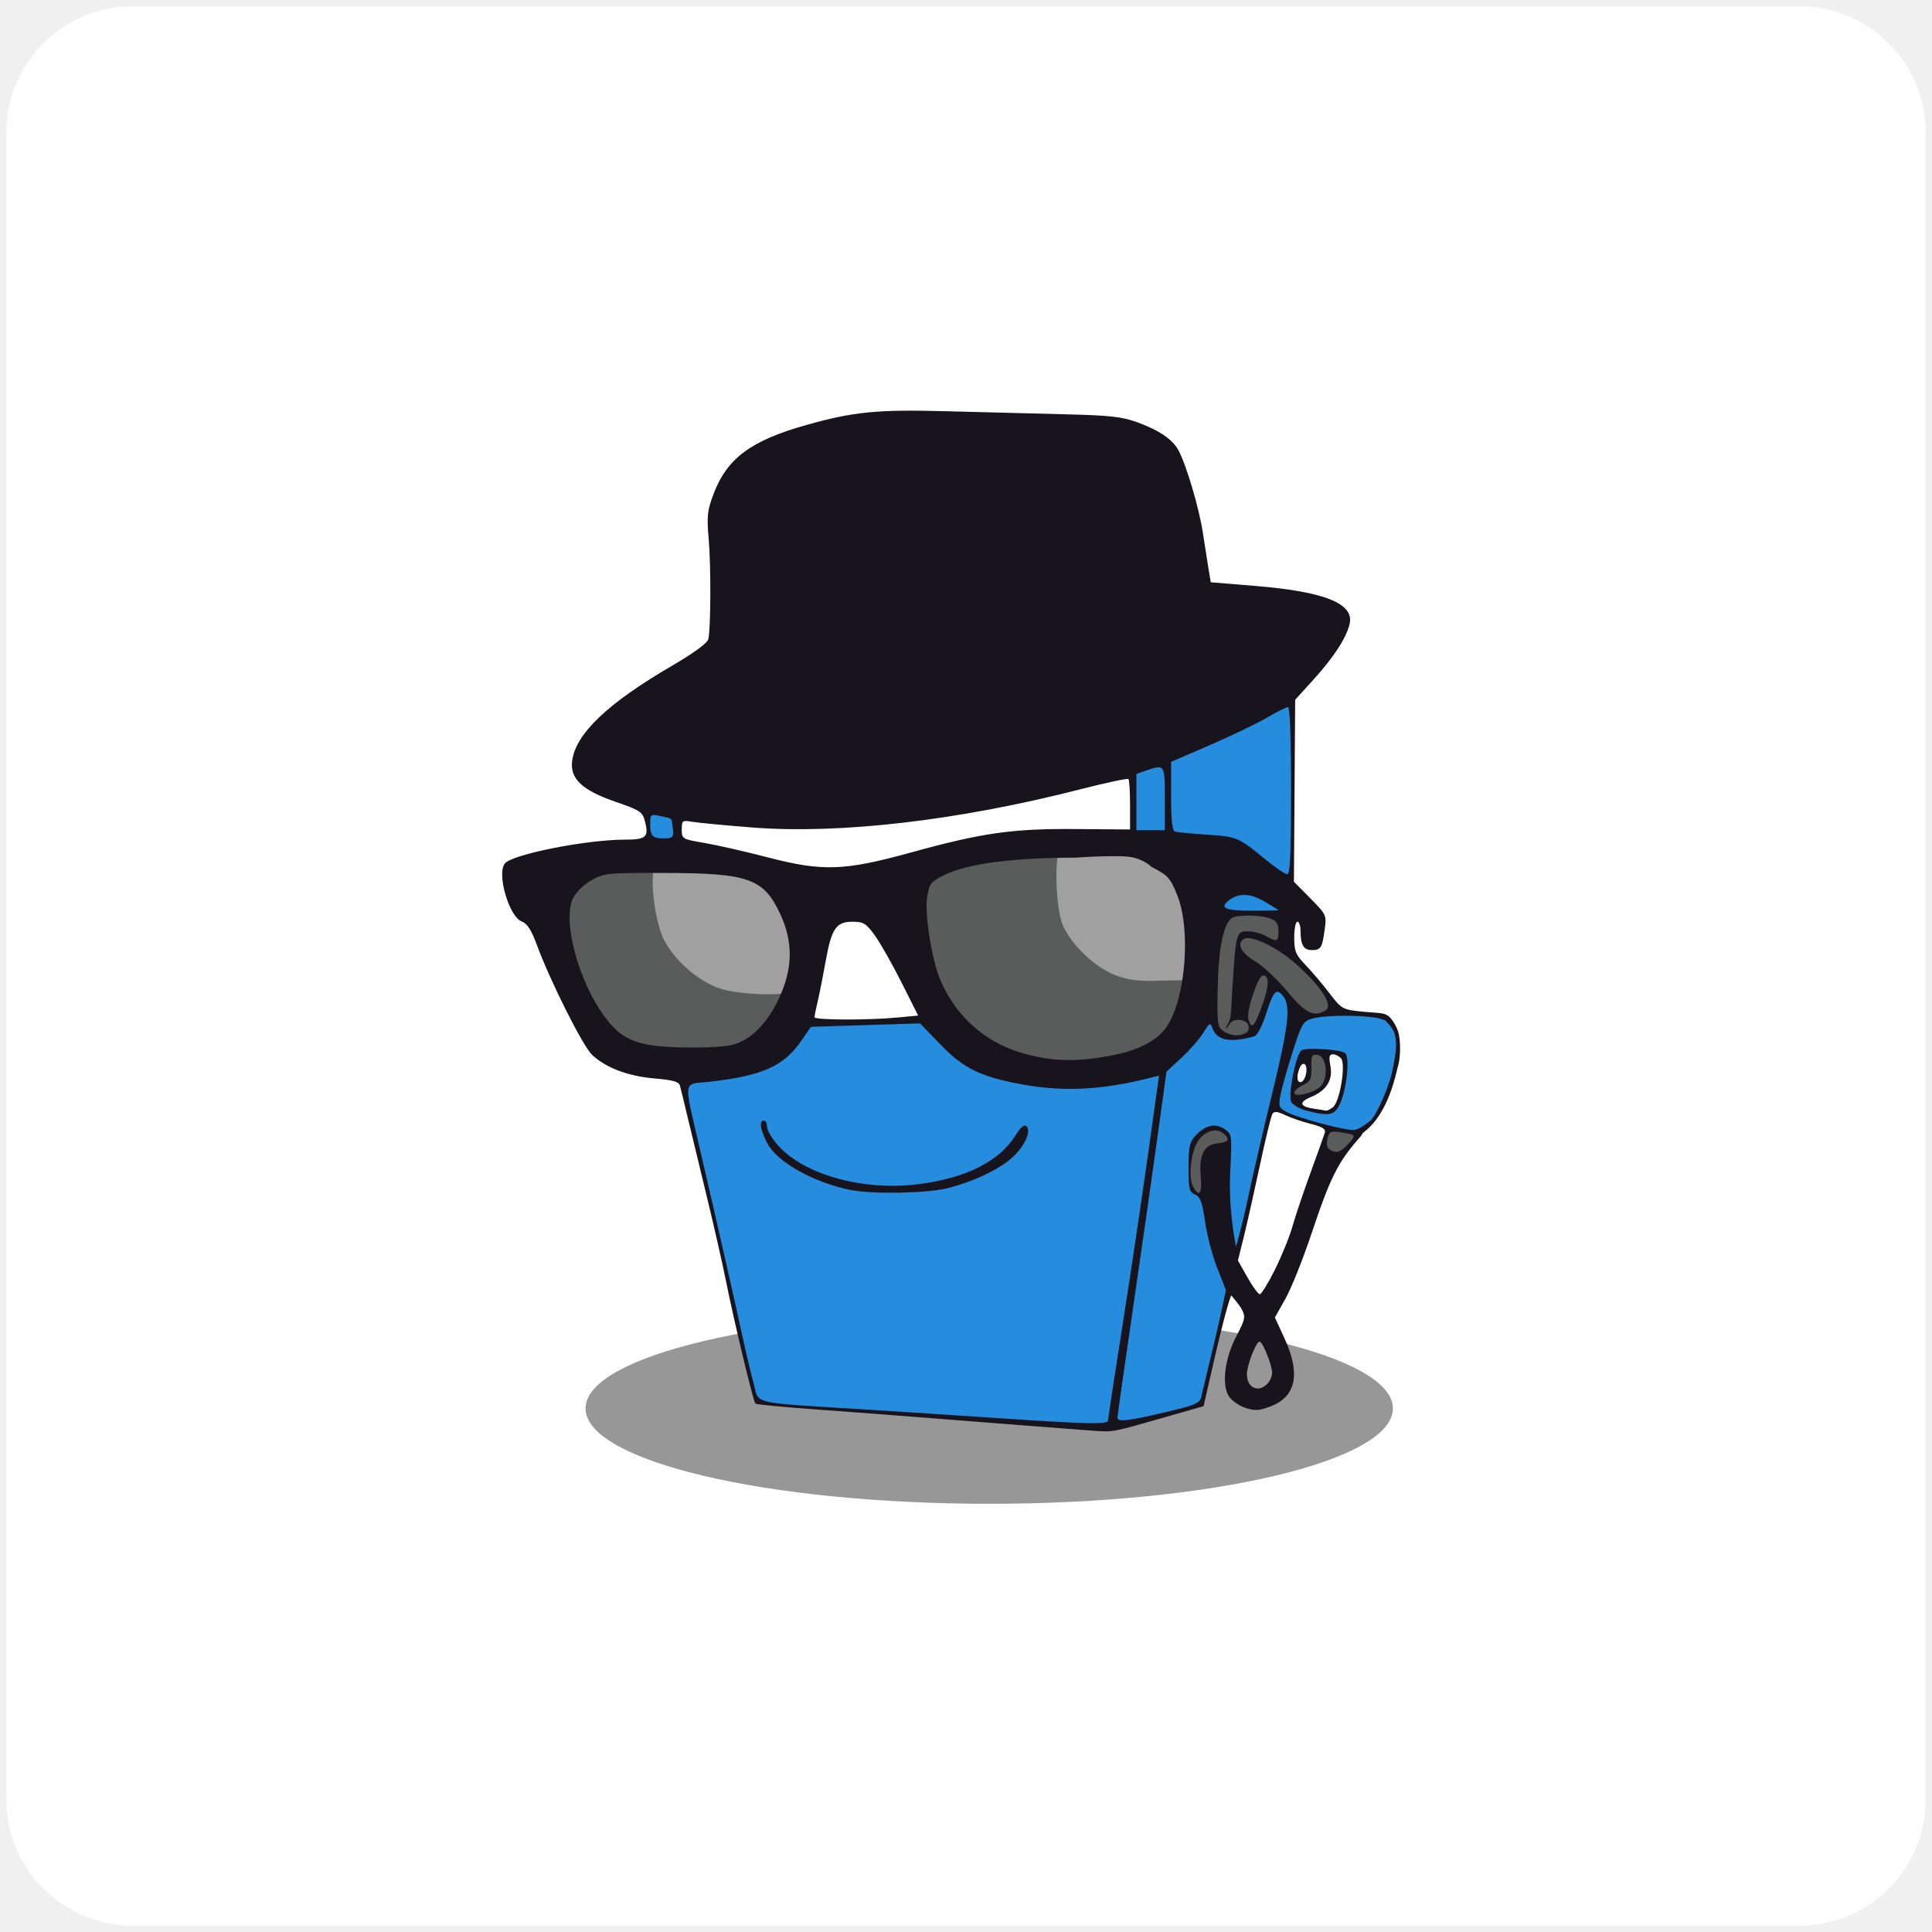
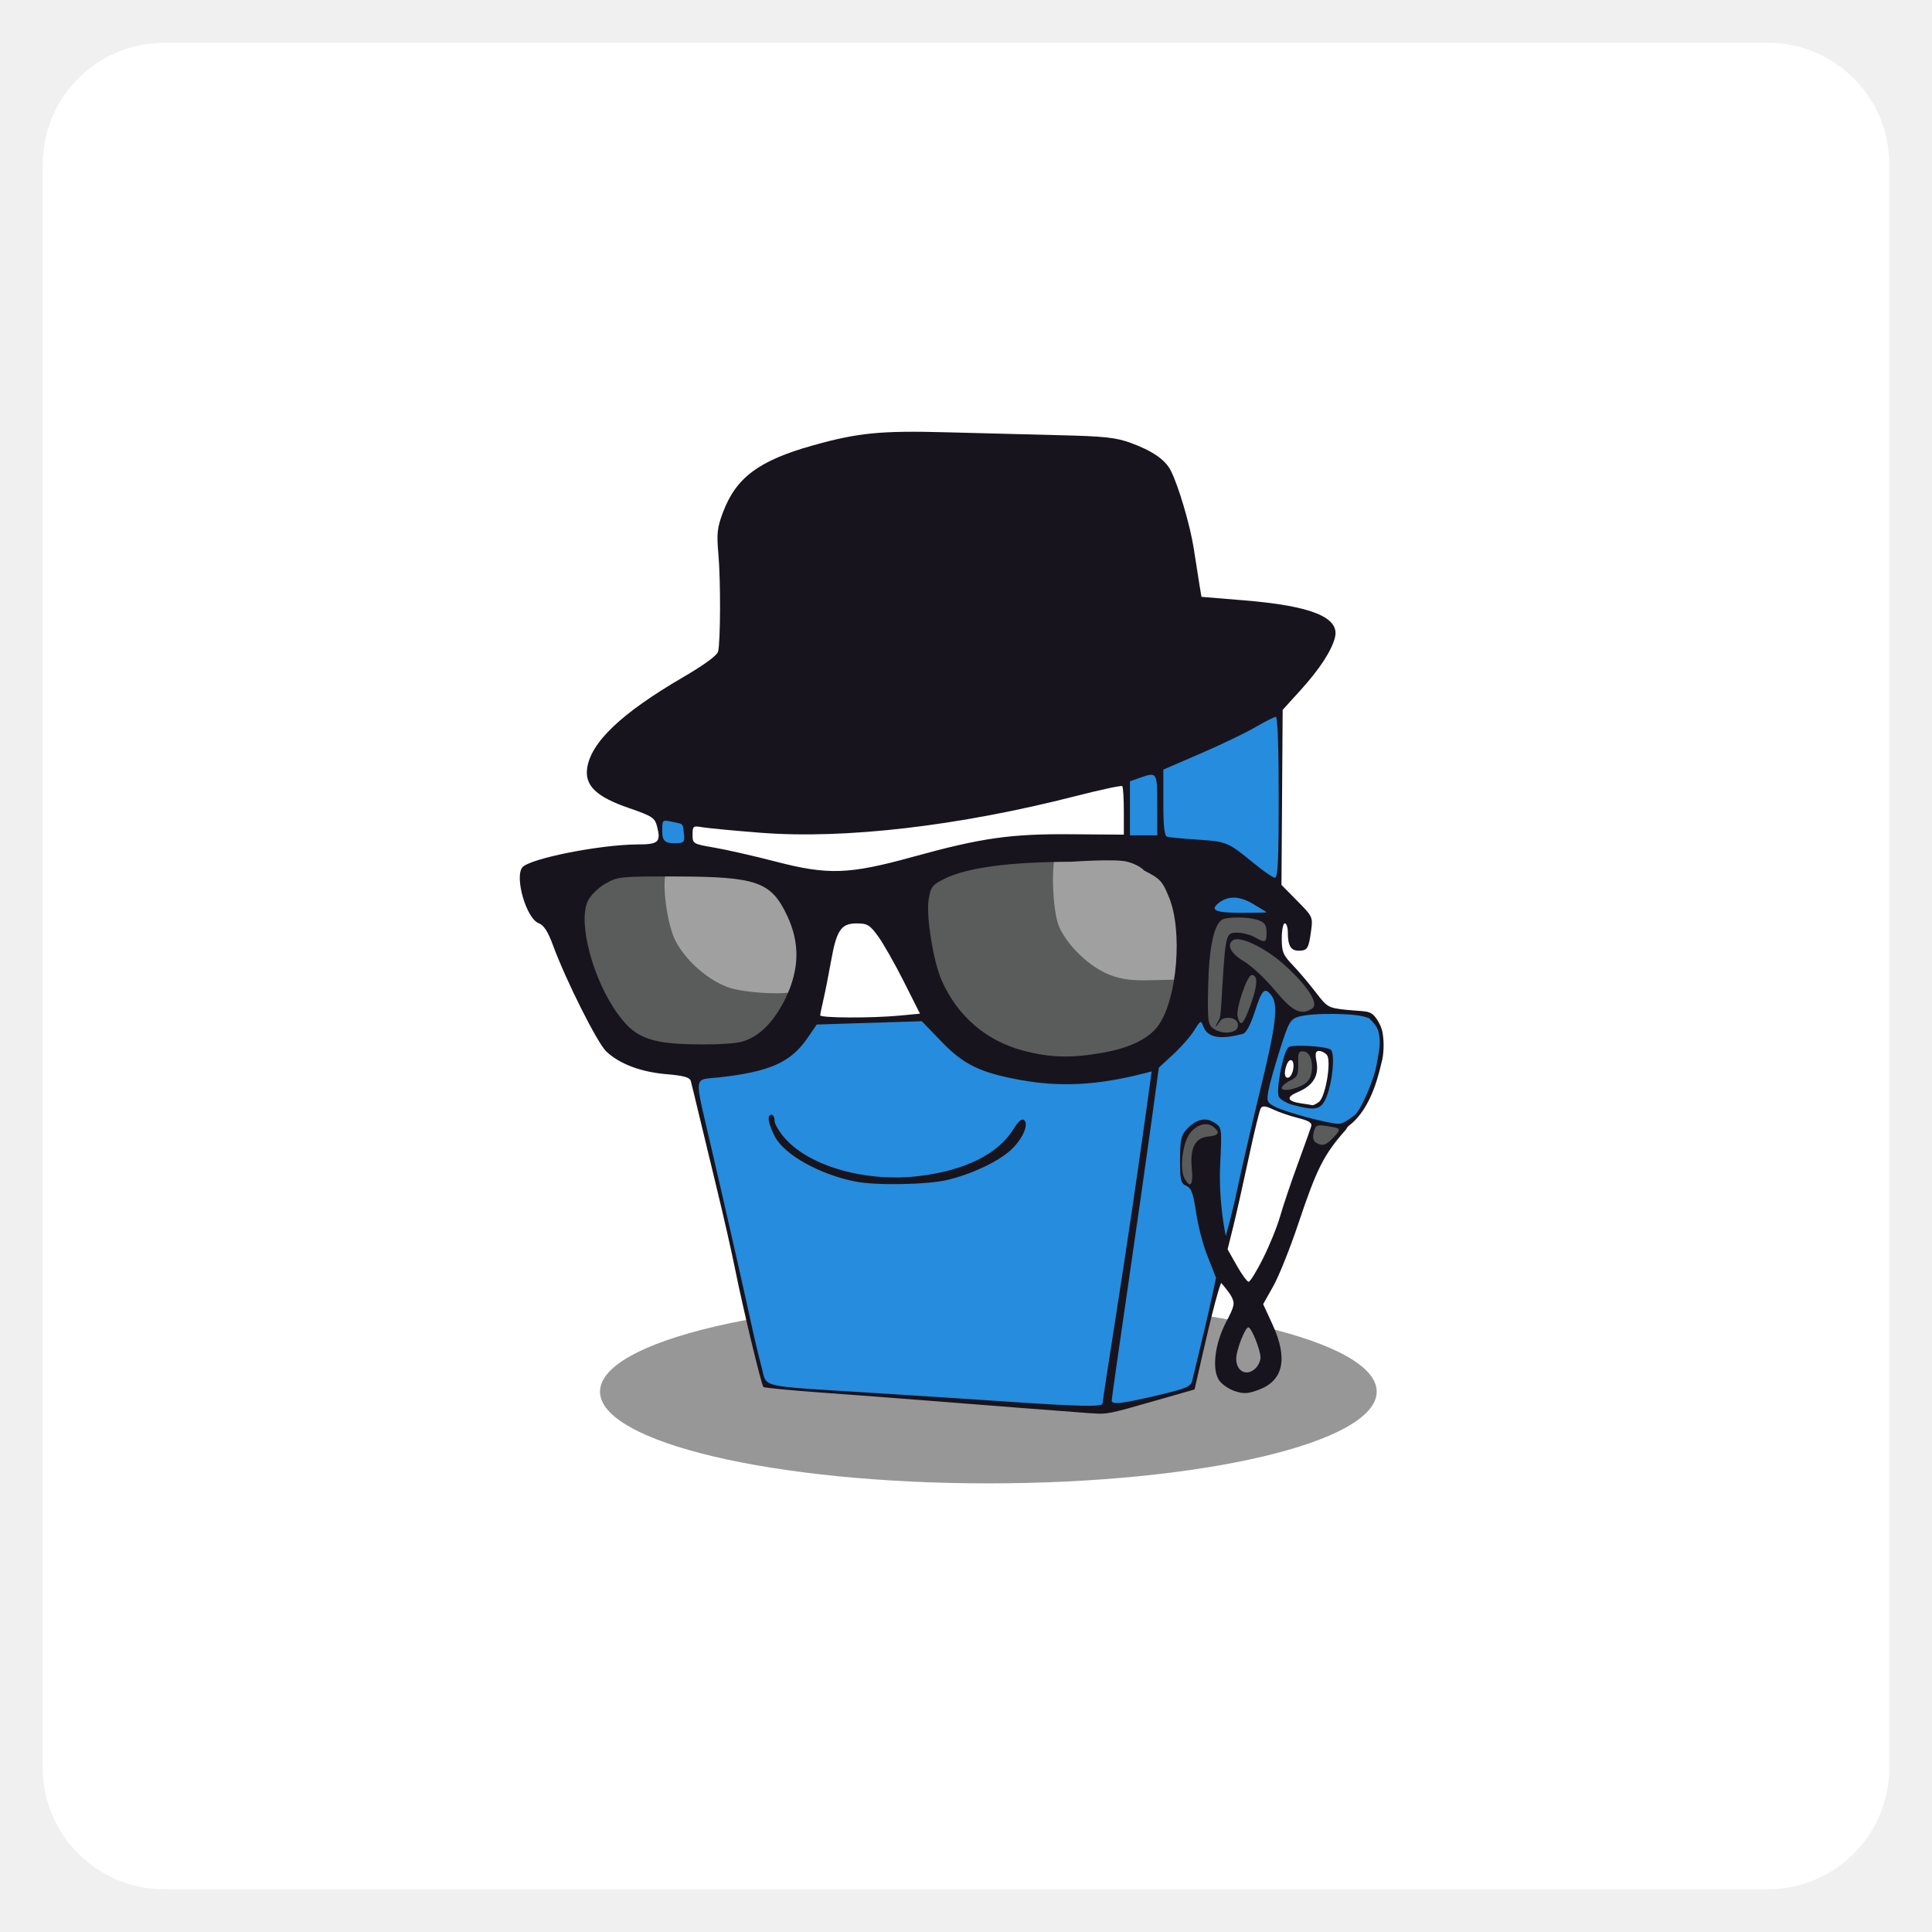
- <svg xmlns="http://www.w3.org/2000/svg" viewBox="0 0 152 152" version="1.1" id="svg3" width="152" height="152" xml:space="preserve">
+ <svg xmlns="http://www.w3.org/2000/svg" viewBox="-3 -3 158 158" version="1.1" id="svg3" width="158" height="158" xml:space="preserve">
  <defs id="defs1">
    <rect x="21.366" y="21.667" width="238.938" height="167.317" id="rect3" />
    <rect x="44.237" y="45.44" width="66.204" height="61.39" id="rect2" />
  </defs>
  <rect class="a" x="0.497" y="0.497" width="151.007" height="151.007" rx="9.935" id="rect1" style="display:inline;opacity:1;fill:#ffffff;fill-opacity:1;stroke:none;stroke-width:0.993" />
  <ellipse style="display:inline;fill:#979797;fill-opacity:1;stroke-width:1.689;stroke-linejoin:round" id="path1" cx="77.828" cy="110.81" rx="31.759" ry="7.501" />
  <g id="g5">
    <path style="display:inline;fill:#268cdd" d="m 73.131,111.334 c -7.229,-0.584 -13.338,-0.819 -13.435,-0.917 -0.097,-0.098 -0.881,-3.226 -1.633,-6.573 -0.752,-3.347 -2.031,-8.801 -2.787,-12.079 -0.756,-3.278 -1.432,-6.216 -1.434,-6.367 -0.002,-0.167 1.143,-0.51 2.468,-0.605 2.945,-0.21 4.169,-0.512 5.563,-1.909 0.628,-0.629 1.28,-1.627 1.518,-1.934 0.418,-0.54 0.805,-0.52 4.875,-0.382 l 4.277,-0.243 1.406,1.626 c 1.359,1.571 3.163,2.34 5.317,2.884 1.967,0.496 8.583,0.541 10.387,0.015 0.751,-0.219 1.646,-0.402 1.665,-0.379 0.045,0.055 -2.131,15.326 -3.174,22.092 -0.64,4.151 -0.707,5.478 -0.996,5.507 -0.205,0.02 -5.695,-0.062 -12.924,-0.646 z m 14.564,0.062 c 4.27e-4,-0.385 1.11,-6.816 2.136,-13.988 l 1.831,-13.299 0.883,-0.914 c 0.433,-0.448 1.284,-0.986 1.707,-1.601 0.694,-1.009 0.954,-1.569 1.184,-1.148 0.377,0.69 0.69,1.196 1.828,1.2 1.346,0.005 1.673,-0.39 2.237,-2.068 0.25,-0.743 0.689,-1.77 0.838,-1.78 0.803,-0.054 1.296,1.91 1.111,2.919 -0.094,0.515 -0.989,4.211 -1.935,8.24 -0.946,4.03 -2.082,8.848 -2.162,9.187 -0.133,0.569 -0.17,-0.474 -0.407,-0.897 -0.163,-0.291 -0.55,-1.973 -0.465,-4.244 0.125,-3.317 0.408,-3.505 -0.035,-3.948 -0.617,-0.617 -1.3,-0.526 -2.166,0.144 -0.643,0.498 -0.986,3.79 -0.432,4.415 0.256,0.289 0.481,0.585 0.59,0.585 0.109,0 0.471,1.052 0.63,2.141 0.159,1.09 0.452,2.546 0.806,3.433 l 0.744,1.694 -0.996,4.387 c -0.566,2.361 -0.998,4.381 -1.088,4.469 -0.091,0.088 -1.492,0.669 -2.858,0.967 -1.366,0.299 -2.851,0.52 -3.09,0.587 -0.34,0.095 -0.893,0.063 -0.892,-0.484 z M 103.24,88.282 c -2.143,-0.621 -2.817,-0.892 -2.823,-1.682 -0.009,-1.261 1.736,-6.218 2.289,-6.53 0.293,-0.166 1.875,-0.269 3.304,-0.272 2.016,-0.004 2.552,0.083 3.12,0.456 0.687,0.45 0.922,0.868 0.803,2.6 -0.13,1.898 -1.421,4.808 -2.381,5.831 -0.652,0.694 -1.595,0.247 -3.804,-0.281 z m 1.764,-1.084 c 0.367,-0.282 0.448,-0.58 0.742,-1.905 0.395,-1.775 0.129,-1.897 -0.287,-2.357 -0.352,-0.389 -0.403,-0.242 -1.747,-0.242 l -1.22,0.088 -0.519,1.492 c -0.297,0.853 -0.697,2.506 0.935,3.017 1.316,0.223 1.42,0.272 1.667,0.237 z M 96.696,70.5 c 0.473,-0.688 1.48,-0.399 2.541,0.117 0.512,0.249 1.45,0.993 1.45,1.028 0,0.035 -1.474,0.115 -2.492,0.115 -1.736,0 -2.349,-0.025 -2.042,-0.471 z m 2.366,-3.079 c -1.825,-1.457 -2.357,-1.679 -4.179,-1.682 -0.632,-7.62e-4 -1.421,0.017 -1.848,-0.068 l -0.914,-0.183 c -0.066,-0.71 -0.108,-2.041 -0.116,-2.805 l -0.033,-2.999 1.591,-0.543 c 0.854,-0.359 2.887,-1.239 4.556,-2.087 l 3.335,-1.694 0.276,6.9 c 0.144,3.598 -0.133,6.673 -0.167,6.672 -0.034,-7.61e-4 -1.029,-0.403 -1.988,-1.125 z M 51.009,65.031 c -0.136,-0.925 0.309,-1.26 1.139,-1.04 0.482,0.128 1.087,0.693 1.144,1.175 0.07,0.59 -0.447,1.12 -1.097,1.12 -0.625,0 -1.092,-0.618 -1.185,-1.255 z m 38.275,-1.905 -0.028,-2.332 1.062,-0.343 c 0.503,-0.162 1.021,-0.158 1.045,-0.128 0.218,0.198 0.436,0.757 0.433,2.573 l -0.097,2.589 H 90.538 l -1.271,-0.083 c 0.046,-0.761 -0.036,-1.316 0.017,-2.277 z" id="path7" />
    <path id="path6" style="display:inline;fill:#5a5b5b" d="m 79.775,83.118 c -2.778,-1.476 -4.965,-2.848 -6.257,-5.768 -0.702,-1.587 -1.295,-5.513 -1.067,-6.883 0.169,-1.01 0.856,-1.577 1.867,-2.075 1.842,-0.909 5.153,-1.341 10.151,-1.346 3.654,-0.004 6.283,0.394 7.426,1.251 0.263,0.197 1.821,2.825 2.08,4.39 0.412,2.486 -0.888,7.277 -2.044,8.747 -0.746,0.949 -2.459,1.774 -4.62,2.159 -2.56,0.457 -4.525,1.126 -6.536,0.058 z M 50.177,82.723 c -1.596,-0.316 -2.085,-1.512 -3.092,-2.883 -2.058,-2.803 -3.349,-7.703 -2.512,-9.466 0.606,-1.277 1.316,-1.94 4.995,-2.064 l 2.18,-0.073 c 6.576,-0.22 15.227,1.143 10.193,10.024 l -0.735,1.296 c -0.781,1.377 -2.038,2.756 -3.274,3.099 -1.086,0.302 -5.552,0.491 -7.069,0.191 z m 45.261,-6.554 0.199,4.331 0.42,0.862 1.569,0.309 1.127,-0.707 1.282,-2.939 0.11,-0.928 2.475,2.895 2.983,-0.287 -4.198,-5.038 -0.795,-2.541 -4.883,-0.442 z m -0.597,12.75 -0.906,0.84 -0.331,1.326 0.022,2.21 0.398,0.597 0.663,0.221 2.077,-4.53 -0.641,-0.707 z m 8.065,-6.055 1.326,-0.11 0.398,1.569 -0.663,1.37 c 0,0 -1.591,0.751 -1.724,0.773 -0.133,0.022 -0.575,-0.354 -0.575,-0.354 v -0.597 l 1.039,-0.42 0.354,-0.972 z m 1.625,5.964 -0.391,1.719 L 105.312,90.938 107,89.25 Z" />
    <path style="display:inline;fill:#a0a0a0" d="m 56.461,77.712 c -1.675,-0.644 -3.433,-2.218 -4.226,-3.783 -0.657,-1.296 -1.081,-4.389 -0.801,-5.505 0.154,-0.612 0.004,-0.622 1.894,-0.508 2.753,0.166 5.707,0.622 6.734,1.195 1.13,0.631 2.458,2.812 2.672,4.241 0.181,1.204 -0.231,4.161 -0.504,4.603 -0.288,0.466 -4.342,0.306 -5.769,-0.243 z m 31.276,-0.995 c -1.6,-0.621 -3.406,-2.335 -4.109,-3.897 -0.583,-1.295 -0.696,-5.578 -0.209,-6.064 0.19,-0.19 1.062,0.014 3.221,0.169 3.729,0.267 5.918,0.899 6.633,2.383 0.681,1.413 1.121,4.97 0.271,6.438 l -0.197,1.366 -2.454,0.054 c -1.377,0.03 -2.197,-0.077 -3.156,-0.449 z" id="path8" />
    <path id="path5" style="display:inline;fill:#18141e" d="m 86.301,112.585 c -1.305,-0.093 -9.785,-0.75 -14.033,-1.088 -1.844,-0.146 -5.46,-0.419 -8.035,-0.607 -2.575,-0.187 -4.735,-0.394 -4.801,-0.459 -0.166,-0.166 -1.68,-6.464 -2.295,-9.546 -0.28,-1.404 -0.965,-4.422 -1.521,-6.706 -0.556,-2.284 -1.236,-5.102 -1.512,-6.264 -0.275,-1.161 -0.551,-2.291 -0.612,-2.51 -0.085,-0.302 -0.57,-0.437 -1.993,-0.558 -2.08,-0.176 -3.817,-0.83 -4.912,-1.851 -0.727,-0.678 -3.306,-5.814 -4.367,-8.7 -0.418,-1.135 -0.744,-1.636 -1.173,-1.799 -1.002,-0.381 -1.985,-3.77 -1.324,-4.567 0.598,-0.721 6.419,-1.872 9.464,-1.872 1.662,0 1.876,-0.203 1.548,-1.468 -0.185,-0.714 -0.388,-0.847 -2.312,-1.511 -2.637,-0.909 -3.597,-1.819 -3.408,-3.228 0.286,-2.132 2.79,-4.517 7.827,-7.456 1.743,-1.017 2.807,-1.795 2.884,-2.109 0.199,-0.814 0.215,-5.811 0.026,-7.948 -0.152,-1.723 -0.102,-2.182 0.38,-3.457 1.069,-2.827 2.931,-4.214 7.319,-5.448 3.702,-1.041 5.584,-1.227 10.965,-1.08 2.712,0.074 6.887,0.181 9.277,0.239 3.635,0.087 4.582,0.191 5.784,0.631 1.756,0.643 2.805,1.365 3.259,2.242 0.637,1.231 1.606,4.524 1.899,6.45 0.16,1.052 0.365,2.359 0.456,2.904 l 0.165,0.991 3.51,0.289 c 5.499,0.453 7.81,1.394 7.41,3.019 -0.267,1.087 -1.25,2.596 -2.814,4.321 l -1.465,1.616 -0.049,7.157 -0.049,7.157 1.29,1.306 c 1.268,1.284 1.287,1.326 1.131,2.462 -0.198,1.448 -0.302,1.611 -1.02,1.611 -0.64,0 -0.881,-0.414 -0.881,-1.511 0,-0.399 -0.112,-0.725 -0.248,-0.725 -0.137,0 -0.248,0.559 -0.248,1.241 0,1.087 0.111,1.357 0.895,2.173 0.492,0.513 1.336,1.508 1.875,2.213 0.952,1.243 1.026,1.286 2.52,1.446 0.847,0.091 1.848,0.08 1.997,0.295 0.233,0.337 0.069,0.497 -0.35,0.324 -0.858,-0.356 -4.434,-0.391 -5.564,-0.056 -0.672,0.2 -0.808,0.44 -1.523,2.687 -0.432,1.357 -0.858,2.882 -0.948,3.388 -0.148,0.836 -0.098,0.954 0.553,1.29 0.874,0.452 4.388,1.391 5.205,1.391 0.326,0 0.88,-0.372 1.319,-0.726 0.476,-0.383 1.591,-2.869 1.801,-4.232 0.108,-0.699 0.372,-1.583 0.139,-2.537 -0.192,-0.785 -0.954,-1.146 -0.9,-1.374 0.162,-0.669 1.066,0.536 1.222,1.397 0.156,0.862 0.086,1.895 -0.073,2.435 -0.159,0.54 -0.709,3.715 -2.688,5.203 -0.144,0.108 -0.183,0.255 -0.232,0.311 -1.805,2.031 -2.382,3.172 -3.904,7.719 -0.663,1.981 -1.579,4.266 -2.035,5.078 l -0.83,1.477 0.759,1.647 c 1.276,2.769 0.911,4.577 -1.078,5.337 -0.92,0.351 -1.252,0.372 -2.001,0.125 -0.494,-0.163 -1.076,-0.567 -1.293,-0.898 -0.595,-0.908 -0.337,-2.992 0.589,-4.759 0.688,-1.312 0.727,-1.508 0.422,-2.09 -0.185,-0.353 -0.828,-1.1 -0.828,-1.1 0,0 -0.273,0.363 -1.5,5.735 l -0.68,2.977 -3.204,0.918 c -3.867,1.108 -3.941,1.122 -5.191,1.033 z m 0.869,-0.814 c 0,-0.13 0.498,-3.399 1.107,-7.265 0.917,-5.82 1.904,-12.547 2.758,-18.796 l 0.149,-1.088 -0.703,0.179 c -3.733,0.952 -6.776,1.111 -10.017,0.523 -3.292,-0.597 -4.651,-1.256 -6.46,-3.132 l -1.616,-1.676 -4.296,0.135 -4.296,0.135 -0.76,1.104 c -1.38,2.005 -3.085,2.76 -7.286,3.225 -2.062,0.228 -1.999,-0.375 -0.598,5.657 1.32,5.685 2.62,11.416 3.241,14.281 0.281,1.298 0.685,2.998 0.897,3.778 0.461,1.691 -0.428,1.484 8.879,2.068 3.552,0.223 8.581,0.549 11.177,0.725 6.019,0.408 7.824,0.442 7.824,0.147 z M 66.928,93.622 c -2.942,-0.591 -5.808,-2.203 -6.57,-3.697 -0.552,-1.082 -0.652,-1.761 -0.26,-1.761 0.137,0 0.248,0.223 0.248,0.496 0,0.273 0.403,0.942 0.896,1.488 2.064,2.284 6.695,3.561 10.969,3.024 3.751,-0.471 6.378,-1.779 7.663,-3.815 0.445,-0.706 0.711,-0.924 0.896,-0.739 0.388,0.388 -0.203,1.64 -1.179,2.497 -1.074,0.943 -3.189,1.926 -5.131,2.384 -1.67,0.394 -5.845,0.462 -7.532,0.124 z m 24.709,17.495 c 2.337,-0.548 2.755,-0.721 2.859,-1.18 0.067,-0.296 0.513,-2.159 0.992,-4.139 0.479,-1.981 0.96,-4.294 0.96,-4.294 0,0 -0.372,-0.972 -0.719,-1.839 -0.347,-0.868 -0.758,-2.451 -0.914,-3.519 -0.229,-1.569 -0.382,-1.985 -0.797,-2.168 -0.455,-0.2 -0.514,-0.443 -0.514,-2.125 0,-1.55 0.091,-2.001 0.497,-2.45 0.783,-0.868 1.576,-1.073 2.305,-0.595 0.624,0.409 0.624,0.409 0.481,3.422 -0.149,3.149 0.461,5.854 0.461,5.854 0,0 0.531,-1.897 0.898,-3.648 0.365,-1.742 1.231,-5.488 1.923,-8.325 1.293,-5.298 1.488,-6.939 0.913,-7.696 -0.55,-0.724 -0.774,-0.51 -1.354,1.29 -0.353,1.096 -0.71,1.767 -0.98,1.84 -1.88,0.508 -2.9,0.313 -3.245,-0.617 -0.189,-0.51 -0.226,-0.493 -0.74,0.339 -0.298,0.482 -1.07,1.363 -1.716,1.959 l -1.175,1.083 -0.665,4.846 c -0.366,2.665 -1.234,8.737 -1.928,13.494 -0.695,4.756 -1.263,8.752 -1.263,8.879 0,0.365 0.783,0.279 3.721,-0.41 z m 8.058,-2.232 c 0.215,-0.215 0.39,-0.604 0.39,-0.864 0,-0.621 -0.744,-2.471 -0.993,-2.471 -0.268,0 -0.993,1.871 -0.993,2.563 0,1.063 0.88,1.489 1.597,0.772 z m 0.604,-8.986 c 0.53,-1.059 1.154,-2.595 1.386,-3.415 0.232,-0.82 0.871,-2.72 1.421,-4.222 0.549,-1.503 1.054,-2.912 1.121,-3.132 0.093,-0.305 -0.162,-0.471 -1.078,-0.702 -0.66,-0.166 -1.573,-0.478 -2.03,-0.695 -0.63,-0.299 -0.875,-0.321 -1.015,-0.095 -0.101,0.164 -0.547,1.998 -0.99,4.075 -0.443,2.077 -1.012,4.605 -1.263,5.617 l -0.457,1.84 0.749,1.327 c 0.412,0.73 0.849,1.327 0.971,1.327 0.122,0 0.656,-0.866 1.186,-1.925 z m -5.832,-7.327 c -0.155,-1.705 0.261,-2.519 1.34,-2.624 0.871,-0.085 1.002,-0.316 0.443,-0.78 -0.54,-0.448 -1.394,-0.216 -1.948,0.529 -0.59,0.793 -0.846,2.895 -0.444,3.646 0.485,0.906 0.734,0.592 0.61,-0.771 z m 11.578,-2.545 c 0.68,-0.724 0.662,-0.756 -0.536,-0.94 -0.821,-0.127 -0.925,-0.078 -1.07,0.5 -0.103,0.409 -0.044,0.715 0.164,0.846 0.527,0.334 0.825,0.25 1.442,-0.406 z M 87.227,83.085 c 2.254,-0.402 3.81,-1.188 4.563,-2.306 1.493,-2.217 1.925,-7.649 0.824,-10.367 -0.55,-1.359 -0.721,-1.544 -2.037,-2.217 0,0 -0.441,-0.496 -1.436,-0.734 -0.995,-0.238 -4.525,0.013 -4.525,0.013 -5.052,0.014 -8.522,0.478 -10.361,1.386 -1.01,0.498 -1.135,0.659 -1.304,1.669 -0.229,1.37 0.365,5.078 1.067,6.665 1.292,2.921 3.651,4.942 6.695,5.737 2.212,0.578 3.913,0.618 6.514,0.154 z M 57.683,82.188 c 1.398,-0.388 2.637,-1.629 3.571,-3.576 1.132,-2.362 1.168,-4.512 0.114,-6.741 -1.308,-2.765 -2.479,-3.176 -9.093,-3.192 -4.545,-0.011 -4.758,0.011 -5.766,0.588 -0.604,0.346 -1.211,0.947 -1.436,1.42 -0.837,1.763 0.424,6.476 2.481,9.279 1.006,1.371 1.839,1.911 3.436,2.226 1.517,0.3 5.608,0.298 6.694,-0.004 z m 40.362,-0.94 c 0.176,-0.112 0.247,-0.388 0.16,-0.617 -0.185,-0.483 -1.177,-0.524 -1.449,-0.104 -0.443,0.685 -0.427,0.496 -0.038,-0.186 0.138,-0.243 0.173,-1.559 0.256,-2.856 0.264,-4.093 0.301,-4.224 1.209,-4.213 0.432,0.005 1.065,0.169 1.406,0.364 0.885,0.506 0.993,0.464 0.993,-0.379 0,-0.578 -0.147,-0.807 -0.637,-0.993 -0.758,-0.288 -2.591,-0.314 -3.019,-0.042 -0.659,0.419 -1.057,2.346 -1.122,5.43 -0.059,2.825 -0.022,3.132 0.417,3.454 0.534,0.392 1.334,0.455 1.824,0.144 z M 99.305,79.093 c 0.555,-1.548 0.576,-2.354 0.061,-2.354 -0.376,0 -1.313,2.764 -1.153,3.402 0.229,0.914 0.472,0.681 1.092,-1.048 z m -28.729,0.963 1.661,-0.157 -1.327,-2.635 c -0.73,-1.45 -1.674,-3.11 -2.097,-3.691 -0.683,-0.935 -0.883,-1.056 -1.757,-1.056 -1.275,0 -1.643,0.548 -2.102,3.131 -0.192,1.078 -0.466,2.463 -0.609,3.078 -0.144,0.615 -0.264,1.201 -0.267,1.304 -0.007,0.226 4.201,0.243 6.498,0.026 z m 33.731,-0.579 c 0.577,-0.365 -0.302,-1.771 -2.187,-3.497 -1.543,-1.414 -3.676,-2.464 -4.265,-2.1 -0.583,0.36 -0.215,1.097 0.863,1.729 0.614,0.36 1.76,1.43 2.546,2.377 1.452,1.75 2.117,2.077 3.042,1.492 z m -3.725,-7.868 c -4e-5,-0.021 -0.5,-0.331 -1.111,-0.689 -1.117,-0.655 -2.035,-0.68 -2.801,-0.077 -0.752,0.592 -0.276,0.805 1.801,0.805 1.161,0 2.111,-0.017 2.111,-0.038 z m 0.993,-9.4 c 0,-3.974 -0.093,-6.582 -0.235,-6.582 -0.129,0 -0.884,0.379 -1.676,0.842 -0.793,0.463 -2.811,1.433 -4.484,2.155 l -3.043,1.314 v 2.696 c 0,1.939 0.087,2.723 0.31,2.793 0.171,0.053 1.309,0.162 2.53,0.242 2.357,0.154 2.438,0.189 4.611,1.969 0.751,0.616 1.506,1.127 1.676,1.136 0.241,0.013 0.31,-1.456 0.31,-6.565 z m -29.937,4.869 c 5.635,-1.555 7.996,-1.892 12.986,-1.853 l 4.284,0.033 v -1.918 c 0,-1.055 -0.059,-1.976 -0.131,-2.048 -0.072,-0.072 -1.776,0.292 -3.788,0.807 -9.572,2.455 -18.923,3.543 -25.806,3.003 -2.162,-0.17 -4.293,-0.372 -4.737,-0.449 -0.764,-0.133 -0.807,-0.101 -0.807,0.61 0,0.738 0.03,0.756 1.801,1.059 0.99,0.17 3.254,0.686 5.029,1.147 4.246,1.103 5.972,1.043 11.168,-0.391 z M 52.933,65.189 c -0.103,-0.889 0.01,-0.774 -0.969,-0.984 -0.79,-0.169 -0.807,-0.154 -0.807,0.695 0,0.91 0.216,1.094 1.242,1.056 0.54,-0.02 0.61,-0.12 0.535,-0.768 z m 38.708,-2.36 c 0,-2.705 -0.007,-2.715 -1.453,-2.211 L 89.406,60.892 v 2.211 2.211 h 1.118 1.118 z M 102.75,87.367 c -0.515,-0.137 -1.037,-0.437 -1.16,-0.667 -0.276,-0.516 0.363,-3.763 0.8,-4.065 0.342,-0.236 2.966,-0.084 3.423,0.198 0.39,0.241 0.177,2.654 -0.345,3.903 -0.428,1.024 -0.86,1.124 -2.717,0.631 z m 2.121,-0.259 c 0.535,-0.405 1.03,-3.364 0.642,-3.832 -0.15,-0.18 -0.439,-0.328 -0.642,-0.328 -0.29,0 -0.334,0.193 -0.203,0.89 0.213,1.133 -0.295,1.953 -1.527,2.468 -1.003,0.419 -0.893,0.763 0.297,0.933 0.41,0.058 0.808,0.123 0.884,0.143 0.076,0.02 0.323,-0.102 0.549,-0.273 z m -1.002,-1.605 c 0.672,-0.609 0.526,-2.401 -0.204,-2.506 -0.46,-0.066 -0.517,0.047 -0.497,0.985 0.019,0.92 -0.068,1.103 -0.661,1.392 -0.376,0.183 -0.683,0.452 -0.683,0.598 0,0.382 1.48,0.042 2.045,-0.469 z m -1.097,-1.147 c 0.085,-0.719 -0.303,-0.911 -0.549,-0.271 -0.248,0.647 -0.171,1.145 0.16,1.037 0.171,-0.056 0.346,-0.401 0.389,-0.766 z" />
  </g>
</svg>
